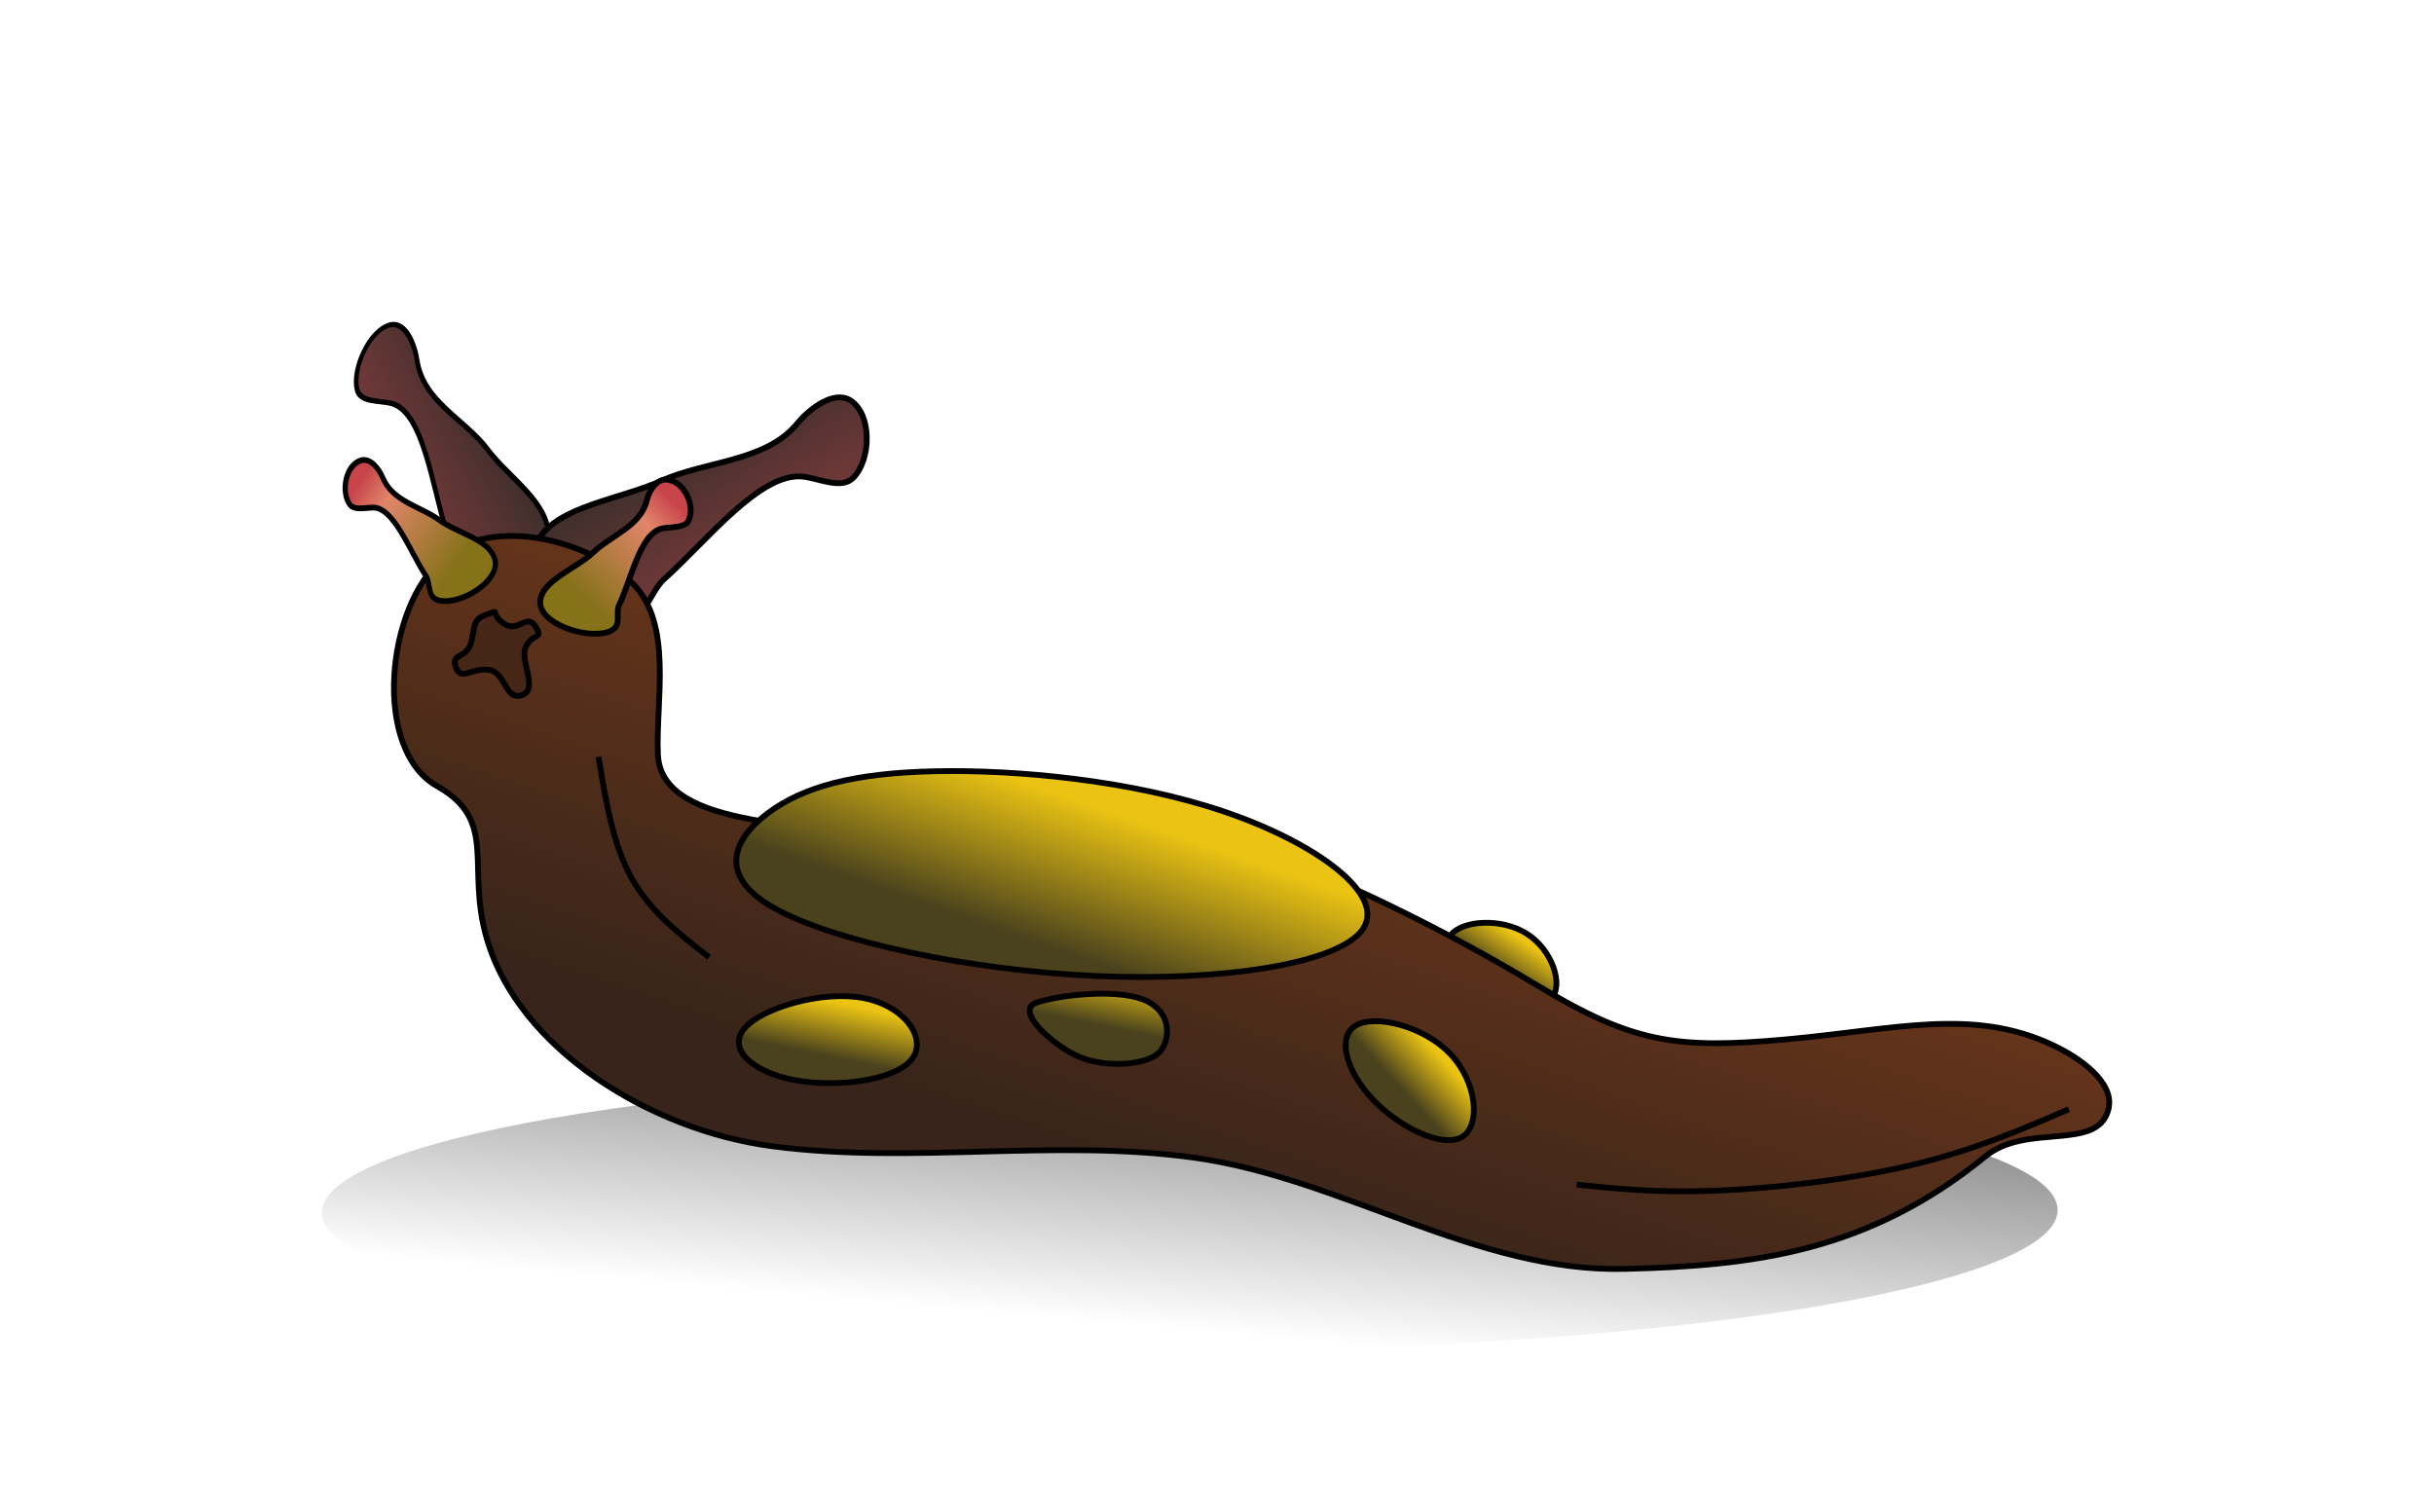
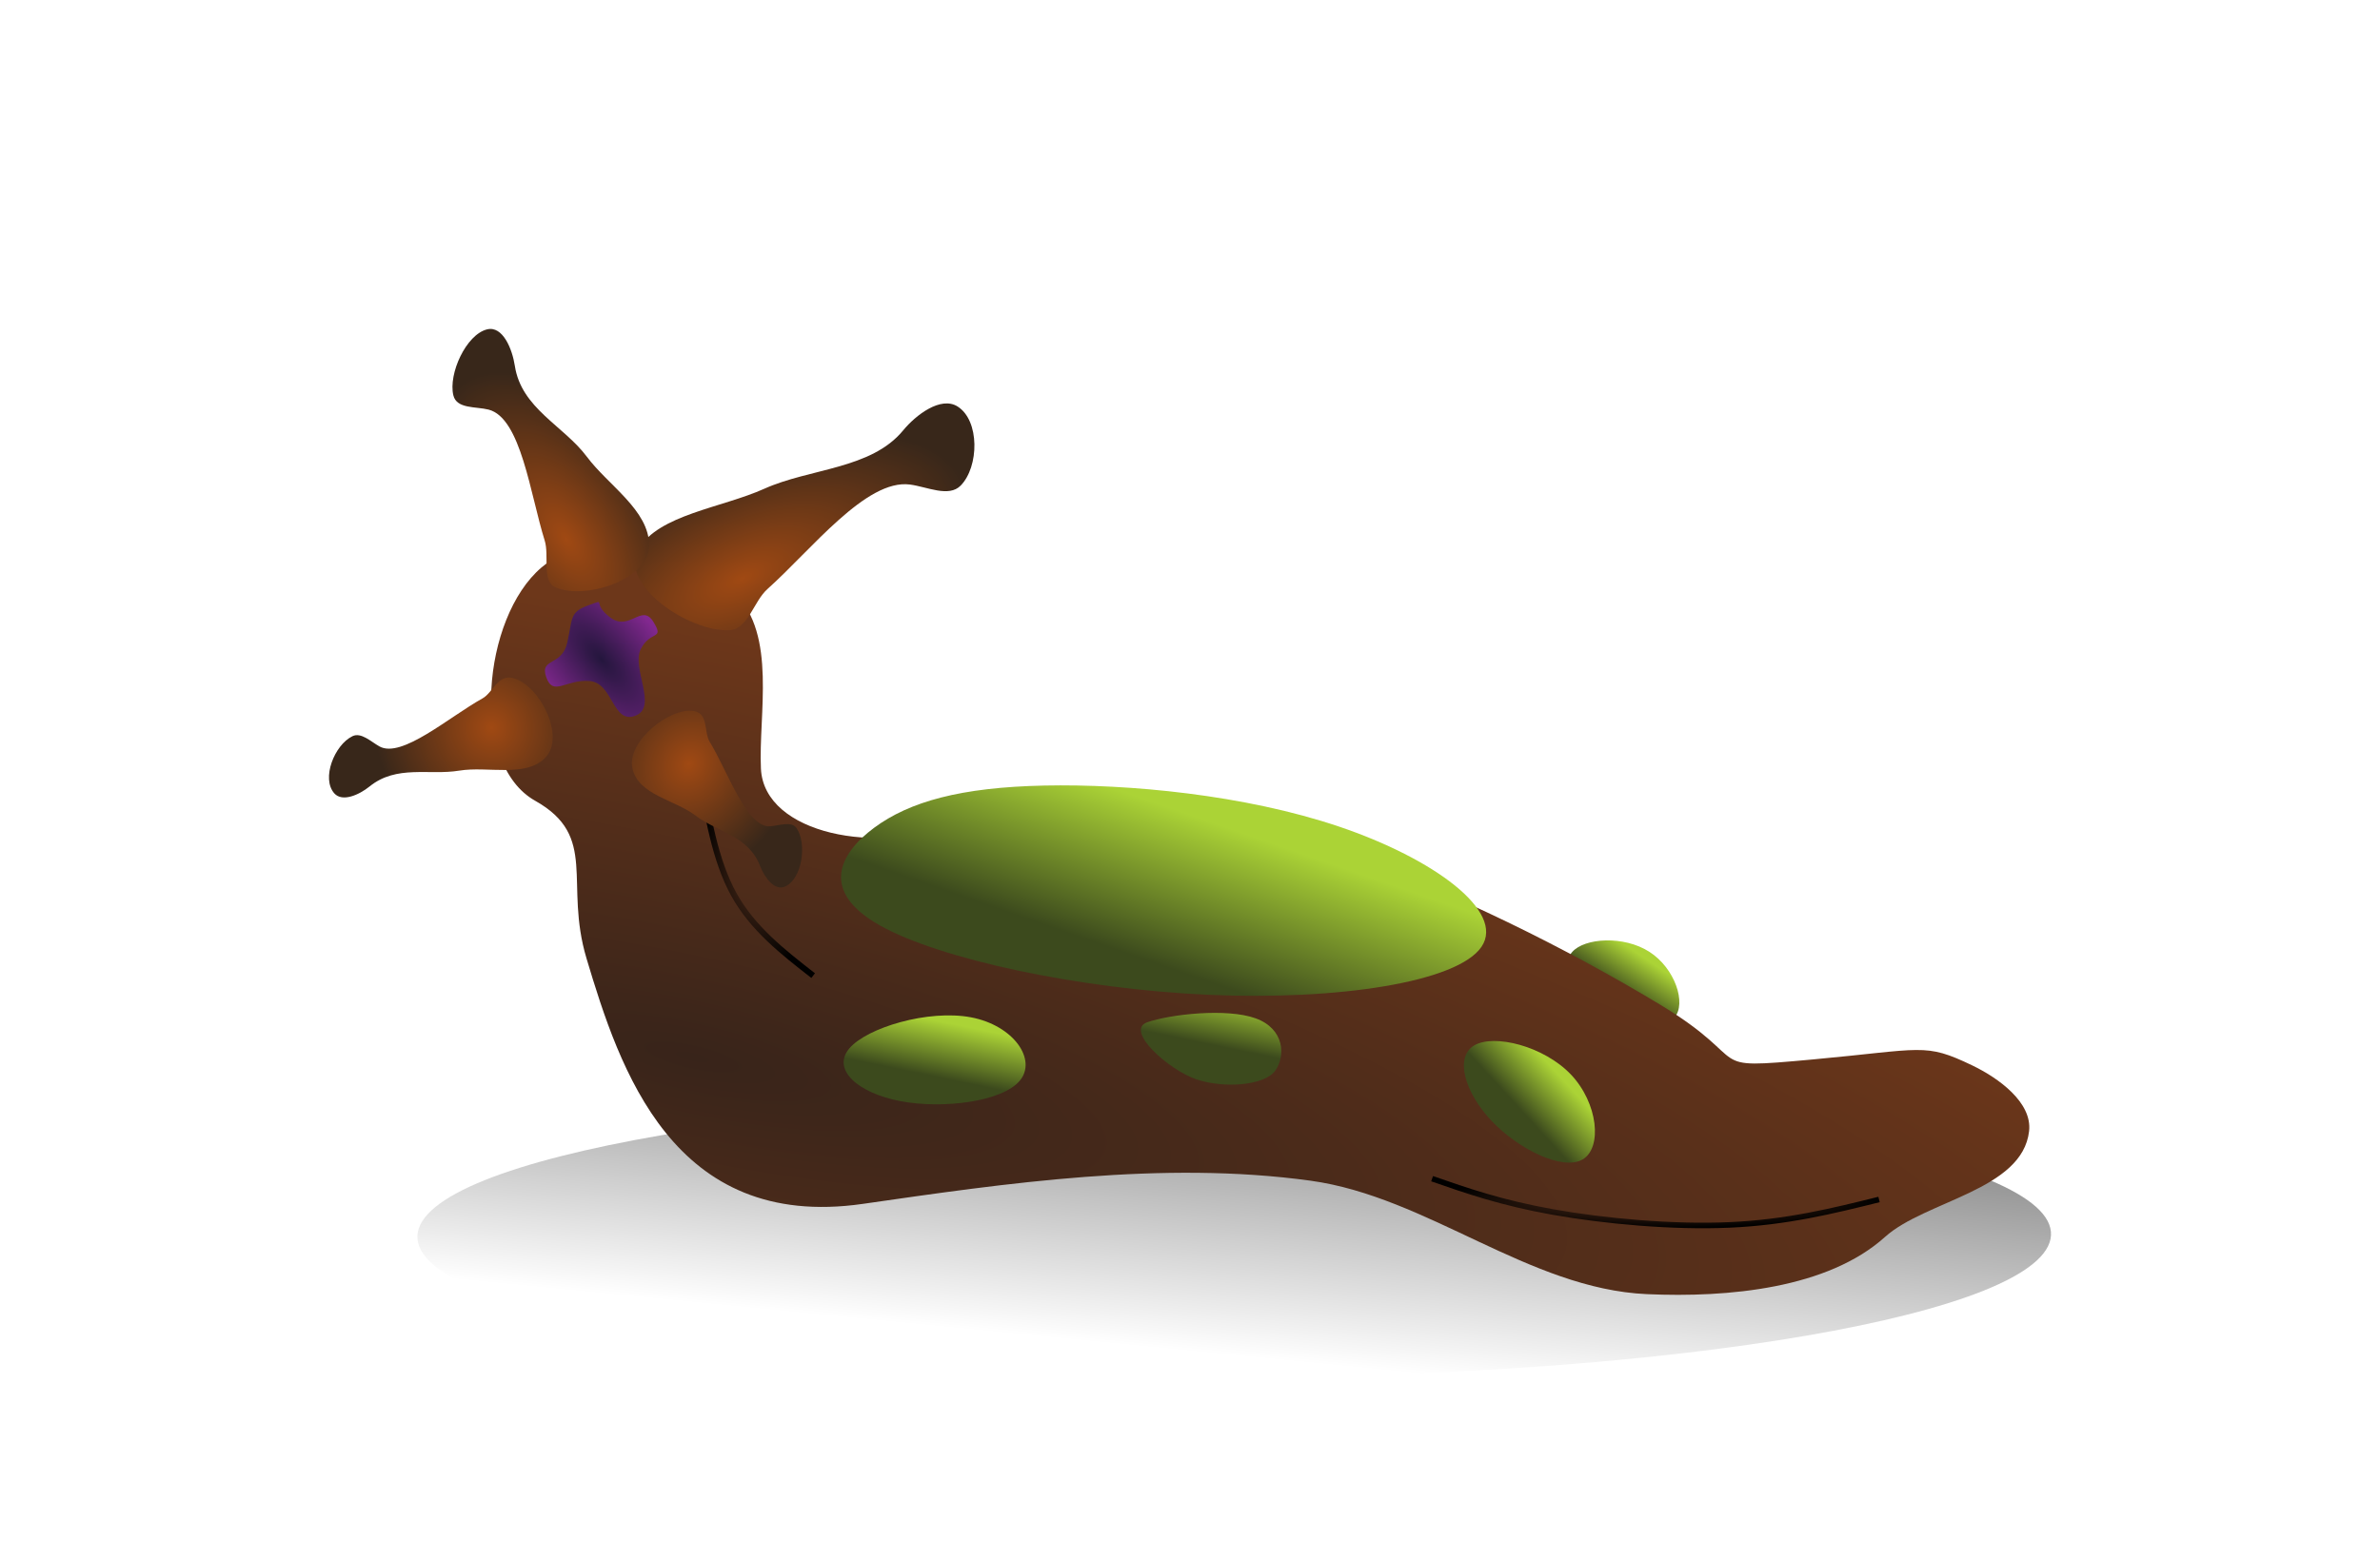
- <svg xmlns="http://www.w3.org/2000/svg" xmlns:xlink="http://www.w3.org/1999/xlink" width="151.248mm" height="93.903mm" viewBox="0 0 151.248 93.903" version="1.1" id="svg5">
+ <svg xmlns="http://www.w3.org/2000/svg" xmlns:xlink="http://www.w3.org/1999/xlink" width="144.688mm" height="93.742mm" viewBox="0 0 144.688 93.742" version="1.1" id="svg5">
  <defs id="defs2">
+     <linearGradient id="linearGradient20242">
+       <stop style="stop-color:#a04913;stop-opacity:1" offset="0" id="stop1095" />
+       <stop style="stop-color:#38271a;stop-opacity:1" offset="1" id="stop1093" />
+     </linearGradient>
    <marker style="overflow:visible" id="Arrow1Lstart" refX="0" refY="0" orient="auto">
      <path transform="matrix(0.8,0,0,0.8,10,0)" style="fill:context-stroke;fill-rule:evenodd;stroke:context-stroke;stroke-width:1pt" d="M 0,0 5,-5 -12.5,0 5,5 Z" id="path49299" />
    </marker>
    <linearGradient id="linearGradient43338">
      <stop style="stop-color:#24163d;stop-opacity:1" offset="0" id="stop43334" />
      <stop style="stop-color:#82288f;stop-opacity:1" offset="1" id="stop43336" />
    </linearGradient>
    <pattern xlink:href="#pattern36536" id="pattern36850" patternTransform="translate(3.28125e-5)" />
-     <linearGradient id="linearGradient22442">
-       <stop style="stop-color:#c7444a;stop-opacity:1" offset="0" id="stop22440" />
-       <stop style="stop-color:#e1856a;stop-opacity:1" offset="0.262" id="stop24904" />
-       <stop style="stop-color:#857219;stop-opacity:1" offset="1" id="stop22438" />
-     </linearGradient>
-     <linearGradient id="linearGradient21761">
-       <stop style="stop-color:#362e2a;stop-opacity:1" offset="0" id="stop21759" />
-       <stop style="stop-color:#6c3737;stop-opacity:1" offset="1" id="stop21757" />
-     </linearGradient>
    <linearGradient id="linearGradient21072">
      <stop style="stop-color:#000000;stop-opacity:0" offset="0" id="stop21068" />
      <stop style="stop-color:#000000;stop-opacity:1" offset="1" id="stop21070" />
    </linearGradient>
-     <linearGradient id="linearGradient20242">
+     <linearGradient id="linearGradient20242-2">
      <stop style="stop-color:#38241a;stop-opacity:1" offset="0" id="stop20240" />
      <stop style="stop-color:#6d371a;stop-opacity:1;" offset="1" id="stop20238" />
    </linearGradient>
    <linearGradient id="linearGradient26389">
-       <stop style="stop-color:#4a421d;stop-opacity:1" offset="0" id="stop26387" />
-       <stop style="stop-color:#ebc413;stop-opacity:1;" offset="1" id="stop26385" />
+       <stop style="stop-color:#3c4a1d;stop-opacity:1" offset="0" id="stop26387" />
+       <stop style="stop-color:#abd336;stop-opacity:1" offset="1" id="stop26385" />
    </linearGradient>
    <linearGradient xlink:href="#linearGradient26389" id="linearGradient20062" x1="-549.848" y1="-62.937" x2="-545.647" y2="-75.053" gradientUnits="userSpaceOnUse" gradientTransform="matrix(0.7192945,0,0,0.7192945,-172.3198,-8.004423)" />
-     <linearGradient xlink:href="#linearGradient20242" id="linearGradient20244" x1="-550.738" y1="-46.332" x2="-537.322" y2="-86.214" gradientUnits="userSpaceOnUse" gradientTransform="matrix(0.7192945,0,0,0.7192945,-172.3198,-8.004423)" />
-     <linearGradient xlink:href="#linearGradient21072" id="linearGradient21136" gradientUnits="userSpaceOnUse" x1="-531.723" y1="-18.105" x2="-525.453" y2="-68.833" gradientTransform="matrix(0.9800353,0,0,0.7133396,-43.70078,-17.2241)" />
-     <linearGradient xlink:href="#linearGradient21761" id="linearGradient21763" x1="-584.234" y1="-107.849" x2="-578.602" y2="-98.746" gradientUnits="userSpaceOnUse" gradientTransform="matrix(0.7192945,0,0,0.7192945,-172.3198,-8.004423)" />
-     <linearGradient xlink:href="#linearGradient22442" id="linearGradient22444" x1="-583.586" y1="-102.005" x2="-591.58" y2="-93.677" gradientUnits="userSpaceOnUse" gradientTransform="matrix(0.7192945,0,0,0.7192945,-172.3198,-8.004423)" />
+     <linearGradient xlink:href="#linearGradient21072" id="linearGradient21136" gradientUnits="userSpaceOnUse" x1="-531.723" y1="-18.105" x2="-525.453" y2="-68.833" gradientTransform="matrix(0.9023507,0,0,0.7131405,-88.89731,-17.21929)" />
    <linearGradient xlink:href="#linearGradient26389" id="linearGradient31977" gradientUnits="userSpaceOnUse" x1="-550.289" y1="-66.42" x2="-545.647" y2="-75.053" gradientTransform="matrix(0.2057784,0,0,0.4170802,-432.467,-15.86117)" />
    <linearGradient xlink:href="#linearGradient26389" id="linearGradient33688" gradientUnits="userSpaceOnUse" gradientTransform="matrix(0.1525561,-0.05099339,0.08012529,0.3381985,-450.5145,-56.77545)" x1="-550.289" y1="-66.42" x2="-545.647" y2="-75.053" />
    <linearGradient xlink:href="#linearGradient26389" id="linearGradient33696" gradientUnits="userSpaceOnUse" gradientTransform="matrix(0.2332545,-0.1179912,0.174413,0.3447937,-441.0932,-88.53515)" x1="-550.289" y1="-66.42" x2="-545.647" y2="-75.053" />
    <linearGradient xlink:href="#linearGradient26389" id="linearGradient33704" gradientUnits="userSpaceOnUse" gradientTransform="matrix(0.2332545,-0.1179912,0.174413,0.3447937,-422.3492,-90.07576)" x1="-550.289" y1="-66.42" x2="-545.647" y2="-75.053" />
    <pattern patternUnits="userSpaceOnUse" width="91.81" height="99.79" patternTransform="translate(-3064.411,49.3229)" id="pattern36536">
      <ellipse style="fill:#857219;fill-opacity:1;stroke:#000000;stroke-width:1.89;stroke-linecap:round;stroke-linejoin:bevel;stroke-miterlimit:4;stroke-dasharray:none;stroke-opacity:1;stop-color:#000000" id="path34375" cx="65.563" cy="17.27" rx="41.977" ry="51.517" transform="rotate(32.62787)" />
    </pattern>
    <pattern patternUnits="userSpaceOnUse" width="91.81" height="99.79" patternTransform="translate(-3064.411,49.3229)" id="pattern36536-0">
      <ellipse style="fill:#857219;fill-opacity:1;stroke:#000000;stroke-width:1.89;stroke-linecap:round;stroke-linejoin:bevel;stroke-miterlimit:4;stroke-dasharray:none;stroke-opacity:1;stop-color:#000000" id="path34375-7" cx="65.563" cy="17.27" rx="41.977" ry="51.517" transform="rotate(32.62787)" />
    </pattern>
    <pattern patternUnits="userSpaceOnUse" width="91.81" height="99.79" patternTransform="translate(-3064.411,49.3229)" id="pattern36847">
      <rect style="fill:url(#pattern36850);stroke:none" width="91.81" height="99.79" x="4.5474735e-13" y="-1.4210855e-14" id="rect36539" />
    </pattern>
    <pattern patternUnits="userSpaceOnUse" width="176.277" height="186.62" patternTransform="translate(-3606.587,-775.5045)" id="pattern37718">
      <path style="fill:#857219;fill-opacity:1;stroke:none;stroke-width:188.976;stroke-linecap:round;stroke-linejoin:bevel;stroke-miterlimit:4;stroke-dasharray:none;stroke-opacity:1;stop-color:#000000" id="path37614" d="m -3438.724,-603.822 c -26.11,27.989 -28.166,-36.06 -66.77,-17.171 -38.604,18.889 -36.669,67.615 -71.045,53.773 -34.377,-13.842 11.093,-65.155 10.338,-104.838 -0.756,-39.683 -46.854,3.666 -35.865,-34.983 10.989,-38.649 32.617,15.959 64.453,-2.669 31.836,-18.628 41.525,-84.819 74.07,-60.488 32.545,24.331 -35.286,53.537 -12.654,89.757 22.632,36.22 63.583,48.63 37.474,76.619 z" transform="translate(3606.587,775.5045)" />
    </pattern>
    <radialGradient xlink:href="#linearGradient43338" id="radialGradient43864-8" cx="-1162.911" cy="-95.457" fx="-1162.911" fy="-95.457" r="8.624" gradientTransform="matrix(1,0,0,1.098558,0,9.408042)" gradientUnits="userSpaceOnUse" />
    <radialGradient xlink:href="#linearGradient43338" id="radialGradient43864-82" cx="-1162.911" cy="-95.457" fx="-1162.911" fy="-95.457" r="8.624" gradientTransform="matrix(1,0,0,1.098558,0,9.408042)" gradientUnits="userSpaceOnUse" />
+     <radialGradient xlink:href="#linearGradient43338" id="radialGradient1679" cx="-2263.097" cy="-335.136" fx="-2263.097" fy="-335.136" r="14.635" gradientTransform="matrix(1.542669,1.718457,-0.7455095,0.6692484,978.2666,3778.189)" gradientUnits="userSpaceOnUse" />
+     <radialGradient xlink:href="#linearGradient20242" id="radialGradient1937" cx="-587.208" cy="-77.303" fx="-587.208" fy="-77.303" r="10.32" gradientTransform="matrix(1.293393,-0.5868338,0.2761424,0.6086232,186.7162,-374.6399)" gradientUnits="userSpaceOnUse" />
+     <radialGradient xlink:href="#linearGradient20242" id="radialGradient2225" cx="-595.786" cy="-68.19" fx="-595.786" fy="-68.19" r="6.801" gradientTransform="matrix(0.9019516,-0.5191364,0.5342831,0.9282676,-35.56748,-314.0166)" gradientUnits="userSpaceOnUse" />
+     <radialGradient xlink:href="#linearGradient20242-2" id="radialGradient1363" cx="-595.747" cy="-32.915" fx="-595.747" fy="-32.915" r="53.295" gradientTransform="matrix(1.99286,0.4380397,-0.103554,0.4711187,586.664,228.4698)" gradientUnits="userSpaceOnUse" />
+     <radialGradient xlink:href="#linearGradient21072" id="radialGradient1083" cx="-538.618" cy="-39.164" fx="-538.618" fy="-39.164" r="13.633" gradientTransform="matrix(1,0,0,0.116345,0,-34.60761)" gradientUnits="userSpaceOnUse" />
+     <radialGradient xlink:href="#linearGradient21072" id="radialGradient1091" cx="-593.291" cy="-59.109" fx="-593.291" fy="-59.109" r="3.578" gradientTransform="matrix(1,0,0,1.764061,0,45.16291)" gradientUnits="userSpaceOnUse" />
  </defs>
-   <g id="layer3" style="display:inline" transform="translate(633.8811,112.4189)">
-     <ellipse style="display:inline;fill:url(#linearGradient21136);fill-opacity:1;stroke:none;stroke-width:0.418;stroke-linecap:round;stroke-linejoin:bevel;stroke-miterlimit:4;stroke-dasharray:none;stroke-opacity:1;stop-color:#000000" id="path21066" cx="-562.204" cy="-37.211" rx="53.928" ry="8.643" transform="matrix(1,0,-0.06055388,0.9981649,0,0)" />
-     <path style="display:inline;fill:url(#linearGradient33688);fill-opacity:1;stroke:#000000;stroke-width:0.36;stroke-linecap:butt;stroke-linejoin:miter;stroke-miterlimit:4;stroke-dasharray:none;stroke-opacity:1" d="m -542.015,-50.9 c -1.555,-0.997 -2.426,-2.597 -1.669,-3.468 0.757,-0.871 3.144,-1.015 4.698,-0.017 1.554,0.997 2.277,3.136 1.52,4.007 -0.757,0.871 -2.995,0.476 -4.549,-0.522 z" id="path33682" />
-     <use x="0" y="0" xlink:href="#path3220" id="use8109" width="100%" height="100%" transform="matrix(-0.6863389,-0.2991286,-0.3987542,0.8453874,-1043.35,-192.0297)" style="display:inline;stroke:#000000;stroke-width:0.001;stroke-miterlimit:4;stroke-dasharray:none;stroke-opacity:1" />
-     <path style="display:inline;fill:url(#linearGradient21763);fill-opacity:1;stroke:#000000;stroke-width:0.36;stroke-linecap:butt;stroke-linejoin:miter;stroke-miterlimit:4;stroke-dasharray:none;stroke-opacity:1" d="m -594.914,-73.938 c 1.134,-0.054 1.464,-1.747 2.311,-2.503 2.672,-2.386 5.997,-6.706 8.666,-6.355 1.043,0.137 2.362,0.798 3.081,0.064 1.125,-1.146 1.17,-3.964 -0.193,-4.814 -1.02,-0.636 -2.536,0.525 -3.3,1.454 -1.951,2.373 -5.661,2.3 -8.447,3.553 -2.575,1.157 -6.416,1.574 -7.639,3.659 -1.254,2.139 3.053,5.06 5.521,4.943 z" id="path3220" />
-     <path style="display:inline;fill:url(#linearGradient20244);fill-opacity:1;stroke:#000000;stroke-width:0.36;stroke-linecap:butt;stroke-linejoin:miter;stroke-miterlimit:4;stroke-dasharray:none;stroke-opacity:1" d="m -606.336,-77.756 c -3.603,3.066 -4.4,11.931 -0.385,14.188 3.861,2.17 1.745,4.987 3.118,9.579 2.006,6.707 10.05,11.785 17.687,12.794 8.703,1.15 17.634,-0.501 26.326,0.726 9.099,1.285 17.504,7.129 26.69,6.899 7.824,-0.196 15.027,-0.976 22.409,-7.006 2.553,-2.085 6.96,-0.268 7.626,-2.905 0.431,-1.706 -1.858,-3.245 -3.45,-3.994 -4.984,-2.347 -9.763,-0.981 -16.522,-0.363 -6.887,0.63 -9.588,0.228 -15.51,-3.343 -5.589,-3.371 -12.649,-6.91 -19.427,-9.26 -7.3,-2.531 -16.279,1.513 -24.148,-0.182 -3.947,-0.85 -10.889,-0.869 -11.075,-4.902 -0.153,-3.305 0.974,-8.13 -1.581,-10.65 -2.815,-2.777 -8.746,-4.143 -11.757,-1.581 z" id="path1333" />
-     <path style="display:inline;fill:url(#linearGradient22444);fill-opacity:1;stroke:#000000;stroke-width:0.36;stroke-linecap:butt;stroke-linejoin:miter;stroke-miterlimit:4;stroke-dasharray:none;stroke-opacity:1" d="m -595.412,-74.815 c 0.785,-1.661 1.325,-4.557 2.744,-4.78 0.555,-0.087 1.329,-0.031 1.554,-0.441 0.465,-0.847 -0.174,-2.441 -1.294,-2.576 -0.672,-0.081 -1.135,0.676 -1.285,1.297 -0.383,1.586 -2.209,2.165 -3.332,3.229 -1.085,1.028 -3.197,1.73 -3.288,3.048 -0.094,1.352 2.878,2.384 4.28,1.868 0.862,-0.318 0.371,-1.114 0.621,-1.644 z" id="path12326" />
-     <use x="0" y="0" xlink:href="#path12326" id="use15345" width="100%" height="100%" transform="matrix(-0.881683,0.162074,0.1809467,0.9843509,-1118.833,93.52711)" style="display:inline;stroke:#000000;stroke-width:0;stroke-miterlimit:4;stroke-dasharray:none;stroke-opacity:1" />
-     <path style="display:inline;fill:none;stroke:#000000;stroke-width:0.36;stroke-linecap:butt;stroke-linejoin:miter;stroke-miterlimit:4;stroke-dasharray:none;stroke-opacity:1" d="m -596.692,-65.392 c 0.449,2.718 0.899,5.435 2.044,7.511 1.145,2.076 2.985,3.509 4.825,4.943" id="path15575" />
-     <path style="display:inline;fill:url(#linearGradient20062);fill-opacity:1;stroke:#000000;stroke-width:0.36;stroke-linecap:butt;stroke-linejoin:miter;stroke-miterlimit:4;stroke-dasharray:none;stroke-opacity:1" d="m -586.113,-61.929 c 2.14,-1.583 5.248,-2.459 10.344,-2.565 5.096,-0.106 12.178,0.557 17.913,2.494 5.735,1.937 10.121,5.146 8.666,7.307 -1.455,2.161 -8.751,3.274 -16.626,2.921 -7.874,-0.353 -16.326,-2.172 -19.967,-4.227 -3.641,-2.055 -2.47,-4.347 -0.33,-5.93 z" id="path15579" />
-     <path style="display:inline;fill:none;stroke:#000000;stroke-width:0.36;stroke-linecap:butt;stroke-linejoin:miter;stroke-miterlimit:4;stroke-dasharray:none;stroke-opacity:1" d="m -505.324,-43.494 c -2.992,1.289 -5.984,2.578 -9.838,3.488 -3.854,0.91 -8.57,1.442 -12.171,1.579 -3.601,0.137 -6.085,-0.122 -8.57,-0.381" id="path18645" />
-     <path style="display:inline;fill:#462717;fill-opacity:1;stroke:#000000;stroke-width:1.89;stroke-linecap:round;stroke-linejoin:bevel;stroke-opacity:1;stop-color:#000000" id="path18751" d="m -2254.821,-321.682 c -5.591,2.074 -5.352,-7.829 -11.126,-8.29 -5.774,-0.461 -8.83,3.807 -10.524,-0.901 -1.694,-4.708 3.766,-2.505 5.1,-8.274 1.334,-5.768 0.477,-7.29 5.183,-8.926 4.706,-1.637 0.499,-0.657 5.214,2.883 4.715,3.54 7.686,-3.443 10.518,1.045 2.832,4.488 -0.709,1.988 -3.048,6.549 -2.339,4.561 4.274,13.84 -1.317,15.913 z" transform="matrix(0.1903133,0,0,0.1903133,-172.3198,-8.004423)" />
-     <path style="display:inline;fill:url(#linearGradient31977);fill-opacity:1;stroke:#000000;stroke-width:0.36;stroke-linecap:butt;stroke-linejoin:miter;stroke-miterlimit:4;stroke-dasharray:none;stroke-opacity:1" d="m -548.573,-44.097 c -1.648,-1.734 -2.263,-3.894 -1.058,-4.6 1.205,-0.706 4.229,0.041 5.877,1.775 1.647,1.734 1.918,4.453 0.713,5.159 -1.205,0.706 -3.884,-0.6 -5.532,-2.334 z" id="use23962" />
-     <path style="display:inline;fill:url(#linearGradient33696);fill-opacity:1;stroke:#000000;stroke-width:0.36;stroke-linecap:butt;stroke-linejoin:miter;stroke-miterlimit:4;stroke-dasharray:none;stroke-opacity:1" d="m -584.509,-45.304 c -2.593,-0.488 -4.194,-1.921 -3.124,-3.196 1.07,-1.275 4.811,-2.391 7.404,-1.902 2.592,0.489 4.036,2.582 2.966,3.856 -1.07,1.275 -4.654,1.731 -7.246,1.243 z" id="path33690" />
-     <path style="display:inline;fill:url(#linearGradient33704);fill-opacity:1;stroke:#000000;stroke-width:0.36;stroke-linecap:butt;stroke-linejoin:miter;stroke-miterlimit:4;stroke-dasharray:none;stroke-opacity:1" d="m -566.535,-46.636 c -1.693,-0.58 -4.371,-2.977 -2.977,-3.464 1.394,-0.487 4.835,-0.876 6.593,-0.238 1.758,0.638 1.832,2.303 1.18,3.192 -0.652,0.889 -3.103,1.089 -4.796,0.51 z" id="path33698" />
+   <g id="layer3" style="display:inline" transform="translate(639.2572,112.2575)">
+     <ellipse style="display:inline;fill:url(#linearGradient21136);fill-opacity:1;stroke:none;stroke-width:0.401;stroke-linecap:round;stroke-linejoin:bevel;stroke-miterlimit:4;stroke-dasharray:none;stroke-opacity:1;stop-color:#000000" id="path21066" cx="-566.3" cy="-37.2" rx="49.654" ry="8.64" transform="matrix(1,0,-0.05576952,0.9984437,0,0)" />
+     <path style="display:inline;fill:url(#linearGradient33688);fill-opacity:1;stroke:none;stroke-width:0.36;stroke-linecap:butt;stroke-linejoin:miter;stroke-miterlimit:4;stroke-dasharray:none;stroke-opacity:1" d="m -542.015,-50.9 c -1.555,-0.997 -2.426,-2.597 -1.669,-3.468 0.757,-0.871 3.144,-1.015 4.698,-0.017 1.554,0.997 2.277,3.136 1.52,4.007 -0.757,0.871 -2.995,0.476 -4.549,-0.522 z" id="path33682" />
+     <path style="display:inline;fill:url(#radialGradient1363);fill-opacity:1;stroke:none;stroke-width:0.36;stroke-linecap:butt;stroke-linejoin:miter;stroke-miterlimit:4;stroke-dasharray:none;stroke-opacity:1" d="m -606.336,-77.756 c -3.603,3.066 -4.4,11.931 -0.385,14.188 3.861,2.17 1.745,4.987 3.118,9.579 2.006,6.707 5.241,16.594 16.796,14.931 8.689,-1.251 18.217,-2.65 27.217,-1.411 7.129,0.981 13.267,6.578 20.455,6.899 4.957,0.222 10.997,-0.346 14.474,-3.479 2.449,-2.206 8.352,-2.832 8.759,-6.432 0.198,-1.748 -1.864,-3.232 -3.45,-3.994 -2.923,-1.404 -2.961,-0.981 -9.721,-0.363 -6.887,0.63 -3.353,0.228 -9.275,-3.343 -5.589,-3.371 -12.649,-6.91 -19.427,-9.26 -7.3,-2.531 -16.43,-5.057 -23.613,-1.785 -4.317,1.967 -11.423,0.734 -11.61,-3.299 -0.153,-3.305 0.974,-8.13 -1.581,-10.65 -2.815,-2.777 -8.746,-4.143 -11.757,-1.581 z" id="path1333" />
+     <path style="display:inline;fill:none;stroke:url(#radialGradient1091);stroke-width:0.36;stroke-linecap:butt;stroke-linejoin:miter;stroke-miterlimit:4;stroke-dasharray:none;stroke-opacity:1" d="m -596.692,-65.392 c 0.449,2.718 0.899,5.435 2.044,7.511 1.145,2.076 2.985,3.509 4.825,4.943" id="path15575" />
+     <path style="display:inline;fill:url(#linearGradient20062);fill-opacity:1;stroke:none;stroke-width:0.36;stroke-linecap:butt;stroke-linejoin:miter;stroke-miterlimit:4;stroke-dasharray:none;stroke-opacity:1" d="m -586.113,-61.929 c 2.14,-1.583 5.248,-2.459 10.344,-2.565 5.096,-0.106 12.178,0.557 17.913,2.494 5.735,1.937 10.121,5.146 8.666,7.307 -1.455,2.161 -8.751,3.274 -16.626,2.921 -7.874,-0.353 -16.326,-2.172 -19.967,-4.227 -3.641,-2.055 -2.47,-4.347 -0.33,-5.93 z" id="path15579" />
+     <path style="display:inline;fill:none;stroke:url(#radialGradient1083);stroke-width:0.338;stroke-linecap:butt;stroke-linejoin:miter;stroke-miterlimit:4;stroke-dasharray:none;stroke-opacity:1" d="m -525.025,-39.325 c -2.798,0.694 -5.597,1.388 -9.075,1.544 -3.478,0.155 -7.637,-0.228 -10.766,-0.786 -3.129,-0.558 -5.229,-1.291 -7.329,-2.023" id="path18645" />
+     <path style="display:inline;fill:url(#radialGradient1679);fill-opacity:1;stroke:none;stroke-width:1.89;stroke-linecap:round;stroke-linejoin:bevel;stroke-opacity:1;stop-color:#000000" id="path18751" d="m -2254.821,-321.682 c -5.591,2.074 -5.352,-7.829 -11.126,-8.29 -5.774,-0.461 -8.83,3.807 -10.524,-0.901 -1.694,-4.708 3.766,-2.505 5.1,-8.274 1.334,-5.768 0.477,-7.29 5.183,-8.926 4.706,-1.637 0.499,-0.657 5.214,2.883 4.715,3.54 7.686,-3.443 10.518,1.045 2.832,4.488 -0.709,1.988 -3.048,6.549 -2.339,4.561 4.274,13.84 -1.317,15.913 z" transform="matrix(0.2500994,0,0,0.2545606,-36.70316,13.14828)" />
+     <path style="display:inline;fill:url(#linearGradient31977);fill-opacity:1;stroke:none;stroke-width:0.36;stroke-linecap:butt;stroke-linejoin:miter;stroke-miterlimit:4;stroke-dasharray:none;stroke-opacity:1" d="m -548.573,-44.097 c -1.648,-1.734 -2.263,-3.894 -1.058,-4.6 1.205,-0.706 4.229,0.041 5.877,1.775 1.647,1.734 1.918,4.453 0.713,5.159 -1.205,0.706 -3.884,-0.6 -5.532,-2.334 z" id="use23962" />
+     <path style="display:inline;fill:url(#linearGradient33696);fill-opacity:1;stroke:none;stroke-width:0.36;stroke-linecap:butt;stroke-linejoin:miter;stroke-miterlimit:4;stroke-dasharray:none;stroke-opacity:1" d="m -584.509,-45.304 c -2.593,-0.488 -4.194,-1.921 -3.124,-3.196 1.07,-1.275 4.811,-2.391 7.404,-1.902 2.592,0.489 4.036,2.582 2.966,3.856 -1.07,1.275 -4.654,1.731 -7.246,1.243 z" id="path33690" />
+     <path style="display:inline;fill:url(#linearGradient33704);fill-opacity:1;stroke:none;stroke-width:0.36;stroke-linecap:butt;stroke-linejoin:miter;stroke-miterlimit:4;stroke-dasharray:none;stroke-opacity:1" d="m -566.535,-46.636 c -1.693,-0.58 -4.371,-2.977 -2.977,-3.464 1.394,-0.487 4.835,-0.876 6.593,-0.238 1.758,0.638 1.832,2.303 1.18,3.192 -0.652,0.889 -3.103,1.089 -4.796,0.51 z" id="path33698" />
+     <use x="0" y="0" xlink:href="#path12326" id="use15345" width="100%" height="100%" transform="matrix(-0.7996594,-0.4051885,-0.4523708,0.8927761,-1115.419,-251.9863)" style="display:inline;stroke:none;stroke-width:0;stroke-miterlimit:4;stroke-dasharray:none;stroke-opacity:1" />
+     <path style="display:inline;fill:url(#radialGradient2225);fill-opacity:1;stroke:none;stroke-width:0.426;stroke-linecap:butt;stroke-linejoin:miter;stroke-miterlimit:4;stroke-dasharray:none;stroke-opacity:1" d="m -609.922,-69.794 c -2.038,1.131 -4.912,3.671 -6.264,2.922 -0.528,-0.293 -1.117,-0.88 -1.646,-0.622 -1.092,0.532 -1.906,2.573 -1.1,3.476 0.484,0.542 1.499,0.099 2.144,-0.422 1.645,-1.331 3.631,-0.661 5.445,-0.96 1.753,-0.289 4.076,0.453 5.257,-0.808 1.211,-1.294 -0.363,-4.369 -1.947,-4.812 -0.975,-0.272 -1.24,0.866 -1.89,1.226 z" id="path12326" />
+     <path style="display:inline;fill:url(#radialGradient1937);fill-opacity:1;stroke:none;stroke-width:0.36;stroke-linecap:butt;stroke-linejoin:miter;stroke-miterlimit:4;stroke-dasharray:none;stroke-opacity:1" d="m -594.914,-73.938 c 1.134,-0.054 1.464,-1.747 2.311,-2.503 2.672,-2.386 5.997,-6.706 8.666,-6.355 1.043,0.137 2.362,0.798 3.081,0.064 1.125,-1.146 1.17,-3.964 -0.193,-4.814 -1.02,-0.636 -2.536,0.525 -3.3,1.454 -1.951,2.373 -5.661,2.3 -8.447,3.553 -2.575,1.157 -6.416,1.574 -7.639,3.659 -1.254,2.139 3.053,5.06 5.521,4.943 z" id="path3220" />
+     <use x="0" y="0" xlink:href="#path3220" id="use8109" width="100%" height="100%" transform="matrix(-0.6863389,-0.2991286,-0.3987542,0.8453874,-1043.35,-192.0297)" style="display:inline;stroke:none;stroke-width:0.001;stroke-miterlimit:4;stroke-dasharray:none;stroke-opacity:1" />
  </g>
</svg>
